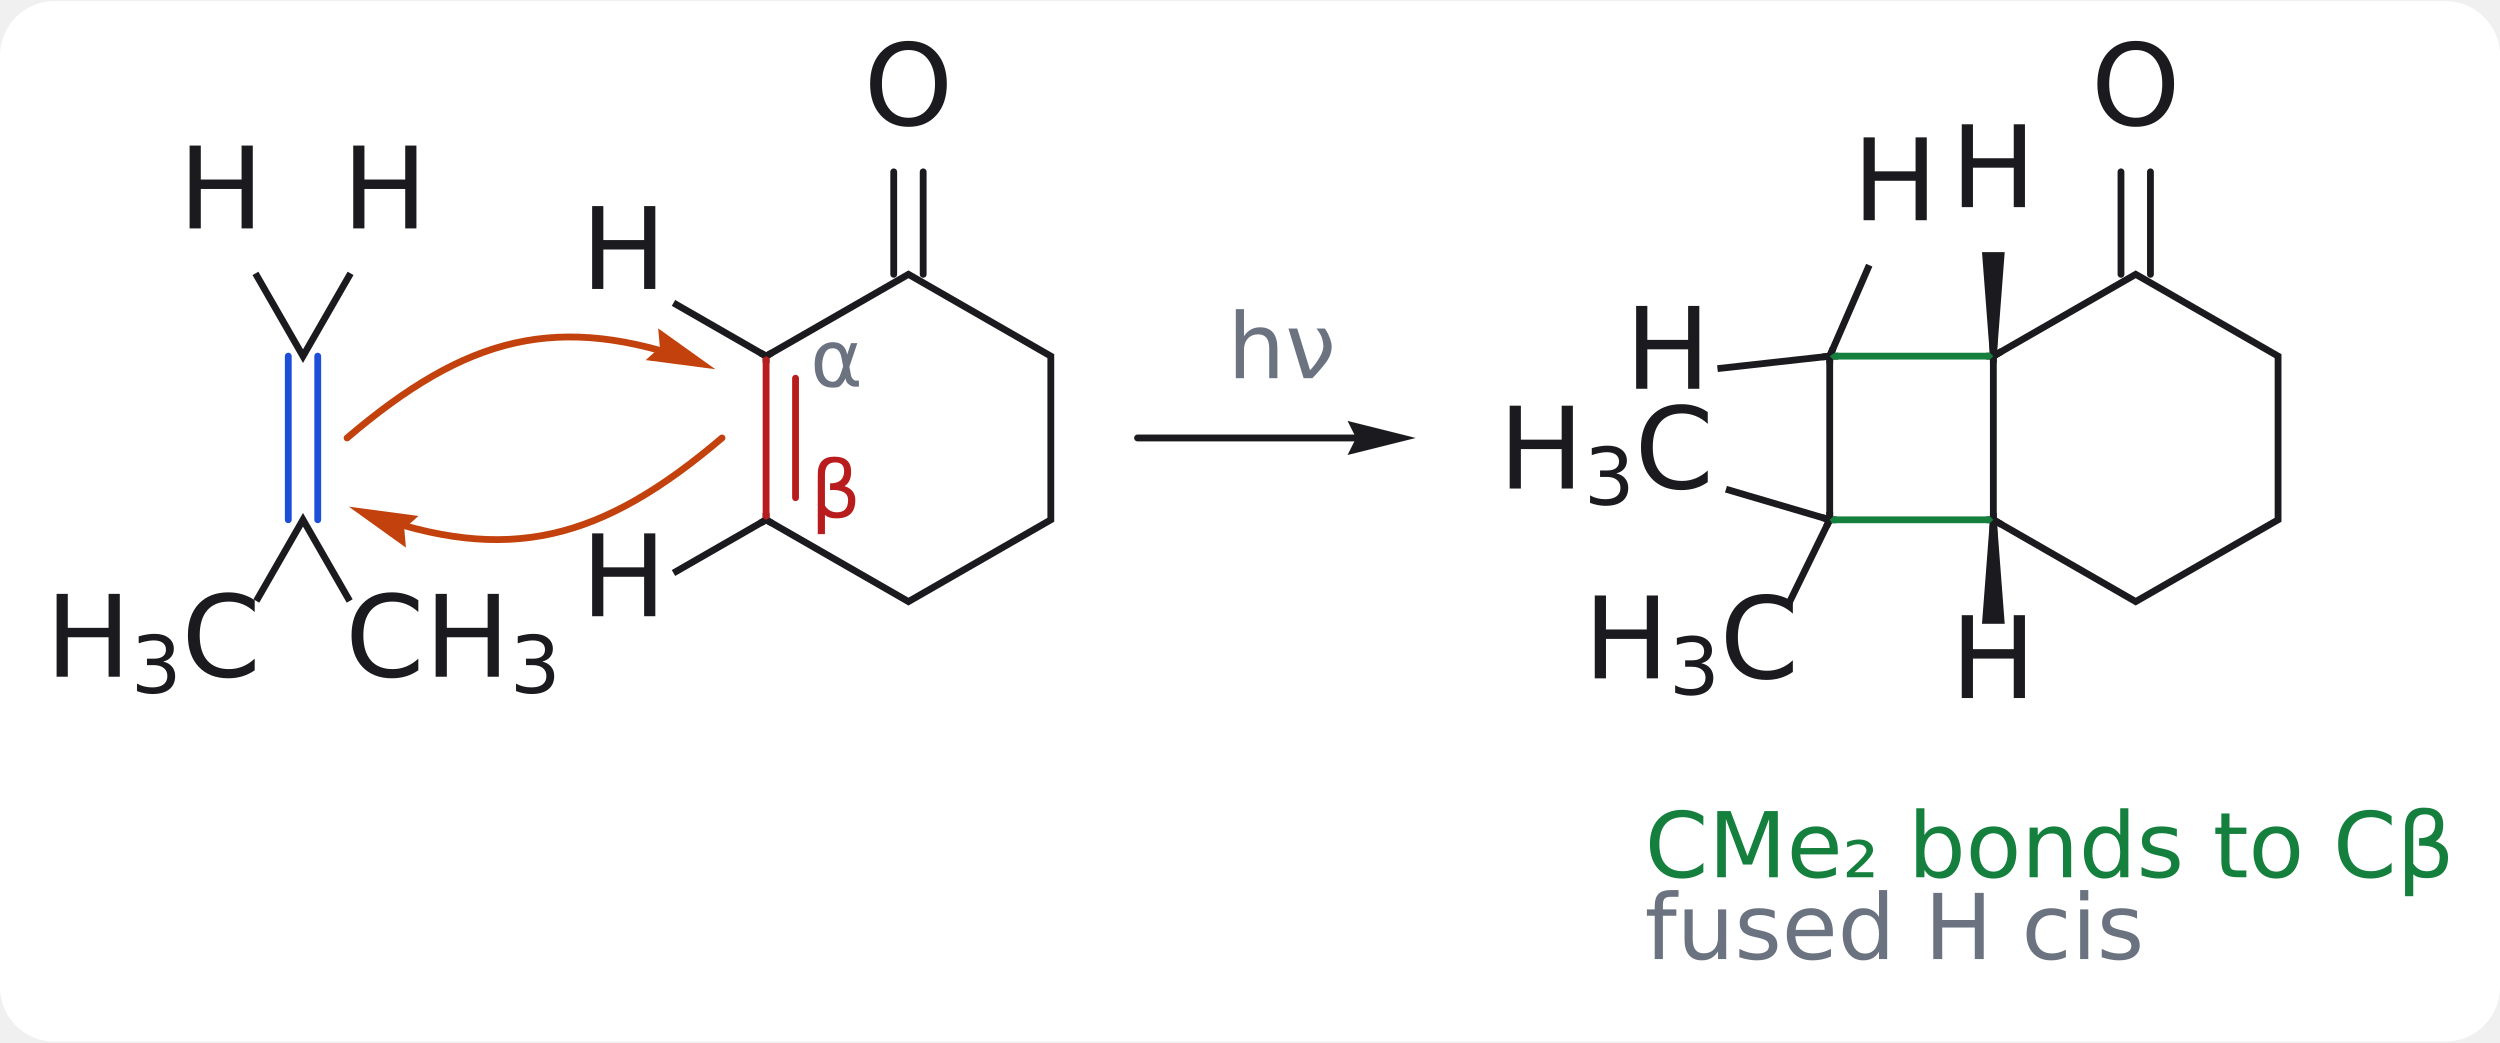
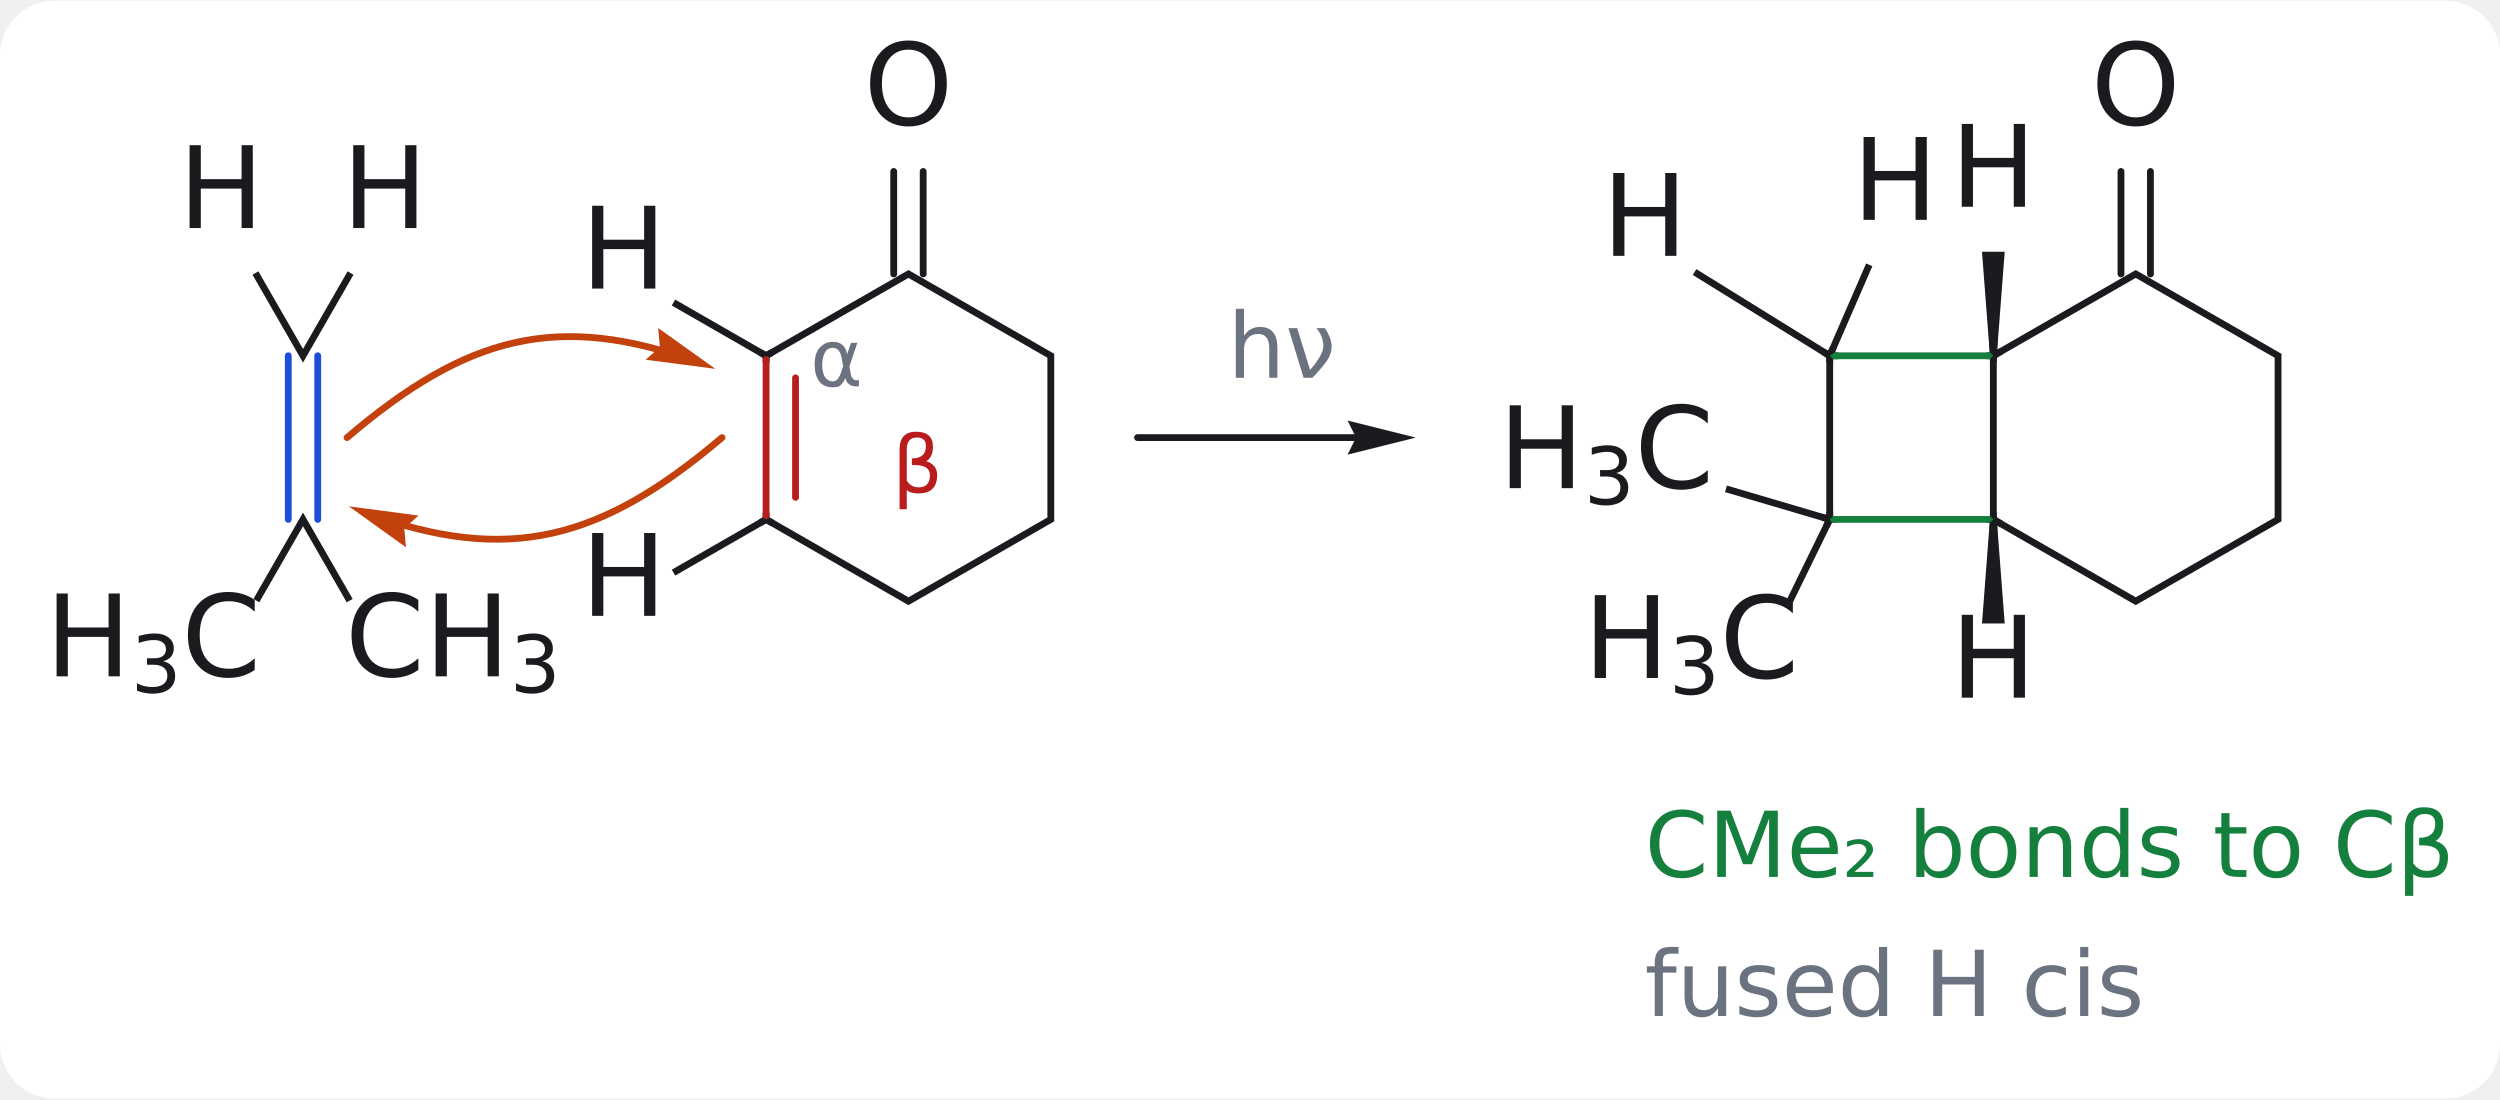
- <svg xmlns="http://www.w3.org/2000/svg" viewBox="-111.371 -112.123 641.673 267.056" width="398" height="166">
+ <svg xmlns="http://www.w3.org/2000/svg" viewBox="-111.371 -112.123 641.673 281.756" width="398" height="175">
  <style>.c-ink.fill{fill:#1b1b1f}.c-ink.stroke{stroke:#1b1b1f}.c-arrow.fill{fill:#c2410c}.c-arrow.stroke{stroke:#c2410c}.c-nu.fill{fill:#1d4ed8}.c-nu.stroke{stroke:#1d4ed8}.c-el.fill{fill:#b91c1c}.c-el.stroke{stroke:#b91c1c}.c-good.fill{fill:#15803d}.c-good.stroke{stroke:#15803d}.c-muted.fill{fill:#6b7280}.c-muted.stroke{stroke:#6b7280}.card{fill:#ffffff}@media (prefers-color-scheme: dark){.c-ink.fill{fill:#e6e6ea}.c-ink.stroke{stroke:#e6e6ea}.c-arrow.fill{fill:#ff9f5a}.c-arrow.stroke{stroke:#ff9f5a}.c-nu.fill{fill:#8ab4ff}.c-nu.stroke{stroke:#8ab4ff}.c-el.fill{fill:#ff8a8a}.c-el.stroke{stroke:#ff8a8a}.c-good.fill{fill:#6ee7a0}.c-good.stroke{stroke:#6ee7a0}.c-muted.fill{fill:#9ca3af}.c-muted.stroke{stroke:#9ca3af}.card{fill:#1e1e1e}}</style>
-   <rect class="card" x="-111.371" y="-112.123" width="641.673" height="267.056" rx="14" />
+   <rect class="card" x="-111.371" y="-112.123" width="641.673" height="281.756" rx="14" />
  <path class="c-nu stroke" d="M-29.82 -21 L-29.82 21 " fill="none" stroke-width="1.75" stroke-linecap="round" stroke-linejoin="round" />
  <path class="c-nu stroke" d="M-37.38 -21 L-37.38 21 " fill="none" stroke-width="1.75" stroke-linecap="round" stroke-linejoin="round" />
  <line class="c-ink stroke" x1="118.02" y1="-42" x2="118.02" y2="-68.303" stroke-width="1.75" stroke-linecap="round" />
  <line class="c-ink stroke" x1="125.58" y1="-42" x2="125.58" y2="-68.303" stroke-width="1.75" stroke-linecap="round" />
  <path class="c-el stroke" d="M92.82 -15.33 L92.82 15.33 " fill="none" stroke-width="1.75" stroke-linecap="round" stroke-linejoin="round" />
  <line class="c-ink stroke" x1="433.02" y1="-42" x2="433.02" y2="-68.303" stroke-width="1.75" stroke-linecap="round" />
  <line class="c-ink stroke" x1="440.58" y1="-42" x2="440.58" y2="-68.303" stroke-width="1.75" stroke-linecap="round" />
  <path class="c-ink fill stroke" d="M86.135 -20.494 L87.213 -21.113 L86.341 -22.631 L85.26 -22.009 L85.26 -21 Z M84.385 -20.494 L84.385 -19.25 L86.135 -19.25 L86.135 -20.494 L85.26 -21 Z M85.26 -22.009 L84.179 -22.631 L83.307 -21.113 L84.385 -20.494 L85.26 -21 Z " stroke-width="0" stroke-linecap="round" stroke-linejoin="round" />
  <path class="c-ink fill stroke" d="M86.135 20.494 L86.135 19.25 L84.385 19.25 L84.385 20.494 L85.26 21 Z M85.26 22.009 L86.341 22.631 L87.213 21.113 L86.135 20.494 L85.26 21 Z M84.385 20.494 L83.307 21.113 L84.179 22.631 L85.26 22.009 L85.26 21 Z " stroke-width="0" stroke-linecap="round" stroke-linejoin="round" />
  <path class="c-ink fill stroke" d="M401.135 -20.494 L402.841 -21.474 L401.969 -22.992 L401.211 -22.556 L400.26 -21 Z M399.385 -20.125 L399.385 -19.25 L401.135 -19.25 L401.135 -20.494 L400.26 -21 Z M399.342 -21.875 L398.467 -21.875 L398.467 -20.125 L399.385 -20.125 L400.26 -21 Z M401.211 -22.556 L401.419 -26.833 L399.101 -26.833 L399.342 -21.875 L400.26 -21 Z " stroke-width="0" stroke-linecap="round" stroke-linejoin="round" />
  <path class="c-ink fill stroke" d="M401.135 20.494 L401.135 19.25 L399.385 19.25 L399.385 20.125 L400.26 21 Z M401.211 22.556 L401.969 22.992 L402.841 21.474 L401.135 20.494 L400.26 21 Z M399.385 20.125 L398.467 20.125 L398.467 21.875 L399.342 21.875 L400.26 21 Z M399.342 21.875 L399.101 26.833 L401.419 26.833 L401.211 22.556 L400.26 21 Z " stroke-width="0" stroke-linecap="round" stroke-linejoin="round" />
-   <path class="c-ink fill stroke" d="M359.135 -20.125 L360.47 -20.125 L360.47 -21.875 L359.595 -21.875 L358.26 -21 Z M357.385 -20.022 L357.385 -19.147 L359.135 -19.147 L359.135 -20.125 L358.26 -21 Z M357.66 -21.814 L356.322 -21.665 L356.515 -19.926 L357.385 -20.022 L358.26 -21 Z M359.595 -21.875 L359.943 -22.677 L358.339 -23.375 L357.66 -21.814 L358.26 -21 Z " stroke-width="0" stroke-linecap="round" stroke-linejoin="round" />
+   <path class="c-ink fill stroke" d="M359.135 -20.125 L360.47 -20.125 L360.47 -21.875 L359.595 -21.875 L358.26 -21 Z M357.385 -20.513 L357.385 -19.25 L359.135 -19.25 L359.135 -20.125 L358.26 -21 Z M357.861 -22.277 L357.117 -22.737 L356.195 -21.25 L357.385 -20.513 L358.26 -21 Z M359.595 -21.875 L359.943 -22.677 L358.339 -23.375 L357.861 -22.277 L358.26 -21 Z " stroke-width="0" stroke-linecap="round" stroke-linejoin="round" />
  <path class="c-ink fill stroke" d="M358.806 21.875 L360.01 21.875 L360.01 20.125 L359.135 20.125 L358.26 21 Z M359.135 20.125 L359.135 18.955 L357.385 18.955 L357.385 19.83 L358.26 21 Z M357.385 19.83 L356.546 19.583 L356.051 21.261 L357.019 21.546 L358.26 21 Z M357.019 21.546 L356.635 22.333 L358.207 23.101 L358.806 21.875 L358.26 21 Z " stroke-width="0" stroke-linecap="round" stroke-linejoin="round" />
-   <path class="c-ink fill stroke" d="M-33.6 -22.756 L-45.049 -42.678 L-46.567 -41.806 L-33.6 -19.244 Z M-33.6 -19.244 L-20.633 -41.806 L-22.151 -42.678 L-33.6 -22.756 Z M-33.6 19.244 L-46.338 41.407 L-44.82 42.279 L-33.6 22.756 Z M-33.6 22.756 L-22.38 42.279 L-20.862 41.407 L-33.6 19.244 Z M121.8 -43.009 L85.26 -22.009 L85.26 -21 L86.135 -20.494 L121.8 -40.991 Z M85.26 22.009 L121.8 43.009 L121.8 40.991 L86.135 20.494 L85.26 21 Z M121.8 43.009 L159.215 21.506 L157.465 20.494 L121.8 40.991 Z M159.215 21.506 L159.215 -21.506 L157.465 -20.494 L157.465 20.494 Z M159.215 -21.506 L121.8 -43.009 L121.8 -40.991 L157.465 -20.494 Z M85.26 -22.009 L61.926 -35.419 L61.054 -33.902 L84.385 -20.494 L85.26 -21 Z M84.385 20.494 L61.054 33.902 L61.926 35.419 L85.26 22.009 L85.26 21 Z M436.8 -43.009 L401.211 -22.556 L400.26 -21 L401.135 -20.494 L436.8 -40.991 Z M399.385 -20.125 L399.385 20.125 L400.26 21 L401.135 20.494 L401.135 -20.494 L400.26 -21 Z M401.211 22.556 L436.8 43.009 L436.8 40.991 L401.135 20.494 L400.26 21 Z M436.8 43.009 L474.215 21.506 L472.465 20.494 L436.8 40.991 Z M474.215 21.506 L474.215 -21.506 L472.465 -20.494 L472.465 20.494 Z M474.215 -21.506 L436.8 -43.009 L436.8 -40.991 L472.465 -20.494 Z M359.135 20.125 L359.135 -20.125 L358.26 -21 L357.385 -20.022 L357.385 19.83 L358.26 21 Z M357.385 19.83 L331.876 12.311 L331.381 13.99 L357.019 21.546 L358.26 21 Z M357.019 21.546 L347.084 41.879 L348.656 42.647 L358.806 21.875 L358.26 21 Z M401.256 -22.582 L403.177 -47.702 L397.343 -47.702 L399.318 -21.875 L400.26 -21 Z M399.318 21.875 L397.343 47.702 L403.177 47.702 L401.256 22.582 L400.26 21 Z M357.66 -21.814 L329.353 -18.669 L329.547 -16.929 L357.385 -20.022 L358.26 -21 Z M359.595 -21.875 L369.211 -43.993 L367.606 -44.691 L357.66 -21.814 L358.26 -21 Z " stroke-width="0" stroke-linecap="round" stroke-linejoin="round" />
+   <path class="c-ink fill stroke" d="M-33.6 -22.756 L-45.049 -42.678 L-46.567 -41.806 L-33.6 -19.244 Z M-33.6 -19.244 L-20.633 -41.806 L-22.151 -42.678 L-33.6 -22.756 Z M-33.6 19.244 L-46.338 41.407 L-44.82 42.279 L-33.6 22.756 Z M-33.6 22.756 L-22.38 42.279 L-20.862 41.407 L-33.6 19.244 Z M121.8 -43.009 L85.26 -22.009 L85.26 -21 L86.135 -20.494 L121.8 -40.991 Z M85.26 22.009 L121.8 43.009 L121.8 40.991 L86.135 20.494 L85.26 21 Z M121.8 43.009 L159.215 21.506 L157.465 20.494 L121.8 40.991 Z M159.215 21.506 L159.215 -21.506 L157.465 -20.494 L157.465 20.494 Z M159.215 -21.506 L121.8 -43.009 L121.8 -40.991 L157.465 -20.494 Z M85.26 -22.009 L61.926 -35.419 L61.054 -33.902 L84.385 -20.494 L85.26 -21 Z M84.385 20.494 L61.054 33.902 L61.926 35.419 L85.26 22.009 L85.26 21 Z M436.8 -43.009 L401.211 -22.556 L400.26 -21 L401.135 -20.494 L436.8 -40.991 Z M399.385 -20.125 L399.385 20.125 L400.26 21 L401.135 20.494 L401.135 -20.494 L400.26 -21 Z M401.211 22.556 L436.8 43.009 L436.8 40.991 L401.135 20.494 L400.26 21 Z M436.8 43.009 L474.215 21.506 L472.465 20.494 L436.8 40.991 Z M474.215 21.506 L474.215 -21.506 L472.465 -20.494 L472.465 20.494 Z M474.215 -21.506 L436.8 -43.009 L436.8 -40.991 L472.465 -20.494 Z M359.135 20.125 L359.135 -20.125 L358.26 -21 L357.385 -20.513 L357.385 19.83 L358.26 21 Z M357.385 19.83 L331.876 12.311 L331.381 13.99 L357.019 21.546 L358.26 21 Z M357.019 21.546 L347.084 41.879 L348.656 42.647 L358.806 21.875 L358.26 21 Z M401.256 -22.582 L403.177 -47.702 L397.343 -47.702 L399.318 -21.875 L400.26 -21 Z M399.318 21.875 L397.343 47.702 L403.177 47.702 L401.256 22.582 L400.26 21 Z M357.861 -22.277 L324.031 -43.233 L323.109 -41.745 L357.385 -20.513 L358.26 -21 Z M359.595 -21.875 L369.211 -43.993 L367.606 -44.691 L357.861 -22.277 L358.26 -21 Z " stroke-width="0" stroke-linecap="round" stroke-linejoin="round" />
  <path class="c-good fill stroke" d="M399.342 -21.875 L359.595 -21.875 L358.26 -21 L359.135 -20.125 L399.385 -20.125 L400.26 -21 Z M399.385 20.125 L359.135 20.125 L358.26 21 L358.806 21.875 L399.342 21.875 L400.26 21 Z " stroke-width="0" stroke-linecap="round" stroke-linejoin="round" />
  <path class="c-el fill stroke" d="M84.385 -20.494 L84.385 20.494 L85.26 21 L86.135 20.494 L86.135 -20.494 L85.26 -21 Z " stroke-width="0" stroke-linecap="round" stroke-linejoin="round" />
  <text class="c-ink fill" xml:space="preserve" x="-65.566" y="-73.982" font-family="DejaVu Sans, Noto Sans CJK KR, Noto Sans CJK JP, sans-serif" font-size="29.167" font-weight="normal" font-style="normal" text-decoration="none" dominant-baseline="text-before-edge">H</text>
  <text class="c-ink fill" xml:space="preserve" x="-23.566" y="-73.982" font-family="DejaVu Sans, Noto Sans CJK KR, Noto Sans CJK JP, sans-serif" font-size="29.167" font-weight="normal" font-style="normal" text-decoration="none" dominant-baseline="text-before-edge">H</text>
  <text class="c-ink fill" xml:space="preserve" x="-99.704" y="41.084" font-family="DejaVu Sans, Noto Sans CJK KR, Noto Sans CJK JP, sans-serif" font-size="29.167" font-weight="normal" font-style="normal" text-decoration="none" dominant-baseline="text-before-edge">H</text>
  <text class="c-ink fill" xml:space="preserve" x="-77.772" y="51.292" font-family="DejaVu Sans, Noto Sans CJK KR, Noto Sans CJK JP, sans-serif" font-size="20.417" font-weight="normal" font-style="normal" text-decoration="none" dominant-baseline="text-before-edge">3</text>
  <text class="c-ink fill" xml:space="preserve" x="-64.783" y="41.084" font-family="DejaVu Sans, Noto Sans CJK KR, Noto Sans CJK JP, sans-serif" font-size="29.167" font-weight="normal" font-style="normal" text-decoration="none" dominant-baseline="text-before-edge">C</text>
  <text class="c-ink fill" xml:space="preserve" x="-22.783" y="41.084" font-family="DejaVu Sans, Noto Sans CJK KR, Noto Sans CJK JP, sans-serif" font-size="29.167" font-weight="normal" font-style="normal" text-decoration="none" dominant-baseline="text-before-edge">CH</text>
  <text class="c-ink fill" xml:space="preserve" x="19.515" y="51.292" font-family="DejaVu Sans, Noto Sans CJK KR, Noto Sans CJK JP, sans-serif" font-size="20.417" font-weight="normal" font-style="normal" text-decoration="none" dominant-baseline="text-before-edge">3</text>
  <text class="c-ink fill" xml:space="preserve" x="110.321" y="-100.456" font-family="DejaVu Sans, Noto Sans CJK KR, Noto Sans CJK JP, sans-serif" font-size="29.167" font-weight="normal" font-style="normal" text-decoration="none" dominant-baseline="text-before-edge">O</text>
  <text class="c-ink fill" xml:space="preserve" x="37.754" y="-58.442" font-family="DejaVu Sans, Noto Sans CJK KR, Noto Sans CJK JP, sans-serif" font-size="29.167" font-weight="normal" font-style="normal" text-decoration="none" dominant-baseline="text-before-edge">H</text>
  <text class="c-ink fill" xml:space="preserve" x="37.754" y="25.558" font-family="DejaVu Sans, Noto Sans CJK KR, Noto Sans CJK JP, sans-serif" font-size="29.167" font-weight="normal" font-style="normal" text-decoration="none" dominant-baseline="text-before-edge">H</text>
  <text class="c-ink fill" xml:space="preserve" x="425.321" y="-100.456" font-family="DejaVu Sans, Noto Sans CJK KR, Noto Sans CJK JP, sans-serif" font-size="29.167" font-weight="normal" font-style="normal" text-decoration="none" dominant-baseline="text-before-edge">O</text>
  <text class="c-ink fill" xml:space="preserve" x="273.256" y="-7.216" font-family="DejaVu Sans, Noto Sans CJK KR, Noto Sans CJK JP, sans-serif" font-size="29.167" font-weight="normal" font-style="normal" text-decoration="none" dominant-baseline="text-before-edge">H</text>
  <text class="c-ink fill" xml:space="preserve" x="295.188" y="2.992" font-family="DejaVu Sans, Noto Sans CJK KR, Noto Sans CJK JP, sans-serif" font-size="20.417" font-weight="normal" font-style="normal" text-decoration="none" dominant-baseline="text-before-edge">3</text>
  <text class="c-ink fill" xml:space="preserve" x="308.177" y="-7.216" font-family="DejaVu Sans, Noto Sans CJK KR, Noto Sans CJK JP, sans-serif" font-size="29.167" font-weight="normal" font-style="normal" text-decoration="none" dominant-baseline="text-before-edge">C</text>
  <text class="c-ink fill" xml:space="preserve" x="295.096" y="41.504" font-family="DejaVu Sans, Noto Sans CJK KR, Noto Sans CJK JP, sans-serif" font-size="29.167" font-weight="normal" font-style="normal" text-decoration="none" dominant-baseline="text-before-edge">H</text>
  <text class="c-ink fill" xml:space="preserve" x="317.028" y="51.712" font-family="DejaVu Sans, Noto Sans CJK KR, Noto Sans CJK JP, sans-serif" font-size="20.417" font-weight="normal" font-style="normal" text-decoration="none" dominant-baseline="text-before-edge">3</text>
  <text class="c-ink fill" xml:space="preserve" x="330.017" y="41.504" font-family="DejaVu Sans, Noto Sans CJK KR, Noto Sans CJK JP, sans-serif" font-size="29.167" font-weight="normal" font-style="normal" text-decoration="none" dominant-baseline="text-before-edge">C</text>
  <text class="c-ink fill" xml:space="preserve" x="389.294" y="-79.442" font-family="DejaVu Sans, Noto Sans CJK KR, Noto Sans CJK JP, sans-serif" font-size="29.167" font-weight="normal" font-style="normal" text-decoration="none" dominant-baseline="text-before-edge">H</text>
  <text class="c-ink fill" xml:space="preserve" x="389.294" y="46.558" font-family="DejaVu Sans, Noto Sans CJK KR, Noto Sans CJK JP, sans-serif" font-size="29.167" font-weight="normal" font-style="normal" text-decoration="none" dominant-baseline="text-before-edge">H</text>
-   <text class="c-ink fill" xml:space="preserve" x="305.714" y="-32.822" font-family="DejaVu Sans, Noto Sans CJK KR, Noto Sans CJK JP, sans-serif" font-size="29.167" font-weight="normal" font-style="normal" text-decoration="none" dominant-baseline="text-before-edge">H</text>
+   <text class="c-ink fill" xml:space="preserve" x="299.834" y="-66.842" font-family="DejaVu Sans, Noto Sans CJK KR, Noto Sans CJK JP, sans-serif" font-size="29.167" font-weight="normal" font-style="normal" text-decoration="none" dominant-baseline="text-before-edge">H</text>
  <text class="c-ink fill" xml:space="preserve" x="364.094" y="-76.082" font-family="DejaVu Sans, Noto Sans CJK KR, Noto Sans CJK JP, sans-serif" font-size="29.167" font-weight="normal" font-style="normal" text-decoration="none" dominant-baseline="text-before-edge">H</text>
  <path class="c-ink stroke" d="M180.6 0 L247.625 0 " fill="none" stroke-width="1.75" stroke-linecap="round" stroke-linejoin="round" />
  <path class="c-ink fill stroke" d="M252 0 L234.5 -4.375 L236.688 0 L234.5 4.375 Z " stroke-width="0" stroke-linecap="round" stroke-linejoin="round" />
  <path class="c-arrow stroke" d="M-22.29 0 C8.331 -26.085 31.715 -32.482 68.149 -19.193 " fill="none" stroke-width="1.75" stroke-linecap="round" stroke-linejoin="round" />
  <path class="c-arrow fill stroke" d="M72.24 -17.64 L57.561 -28.125 L57.993 -23.252 L54.354 -19.984 Z " stroke-width="0" stroke-linecap="round" stroke-linejoin="round" />
  <path class="c-arrow stroke" d="M73.95 0 C42.91 26.339 19.115 32.74 -17.752 19.201 " fill="none" stroke-width="1.75" stroke-linecap="round" stroke-linejoin="round" />
  <path class="c-arrow fill stroke" d="M-21.84 17.64 L-7.181 28.153 L-7.604 23.28 L-3.959 20.018 Z " stroke-width="0" stroke-linecap="round" stroke-linejoin="round" />
  <text class="c-muted fill" xml:space="preserve" x="203.7" y="-31.5" font-family="DejaVu Sans, Noto Sans CJK KR, Noto Sans CJK JP, sans-serif" font-size="23.333" font-weight="normal" font-style="normal" text-decoration="none" dominant-baseline="text-before-edge">hν</text>
-   <text class="c-el fill" xml:space="preserve" x="96.6" y="6.3" font-family="DejaVu Sans, Noto Sans CJK KR, Noto Sans CJK JP, sans-serif" font-size="20.417" font-weight="normal" font-style="normal" text-decoration="none" dominant-baseline="text-before-edge">β</text>
+   <text class="c-el fill" xml:space="preserve" x="117.6" y="0" font-family="DejaVu Sans, Noto Sans CJK KR, Noto Sans CJK JP, sans-serif" font-size="20.417" font-weight="normal" font-style="normal" text-decoration="none" dominant-baseline="text-before-edge">β</text>
  <text class="c-muted fill" xml:space="preserve" x="96.6" y="-27.3" font-family="DejaVu Sans, Noto Sans CJK KR, Noto Sans CJK JP, sans-serif" font-size="20.417" font-weight="normal" font-style="normal" text-decoration="none" dominant-baseline="text-before-edge">α</text>
  <text class="c-good fill" xml:space="preserve" x="310.8" y="96.6" font-family="DejaVu Sans, Noto Sans CJK KR, Noto Sans CJK JP, sans-serif" font-size="23.333" font-weight="normal" font-style="normal" text-decoration="none" dominant-baseline="text-before-edge">CMe₂ bonds to Cβ</text>
-   <text class="c-muted fill" xml:space="preserve" x="310.8" y="117.6" font-family="DejaVu Sans, Noto Sans CJK KR, Noto Sans CJK JP, sans-serif" font-size="23.333" font-weight="normal" font-style="normal" text-decoration="none" dominant-baseline="text-before-edge">fused H cis</text>
+   <text class="c-muted fill" xml:space="preserve" x="310.8" y="132.3" font-family="DejaVu Sans, Noto Sans CJK KR, Noto Sans CJK JP, sans-serif" font-size="23.333" font-weight="normal" font-style="normal" text-decoration="none" dominant-baseline="text-before-edge">fused H cis</text>
</svg>
